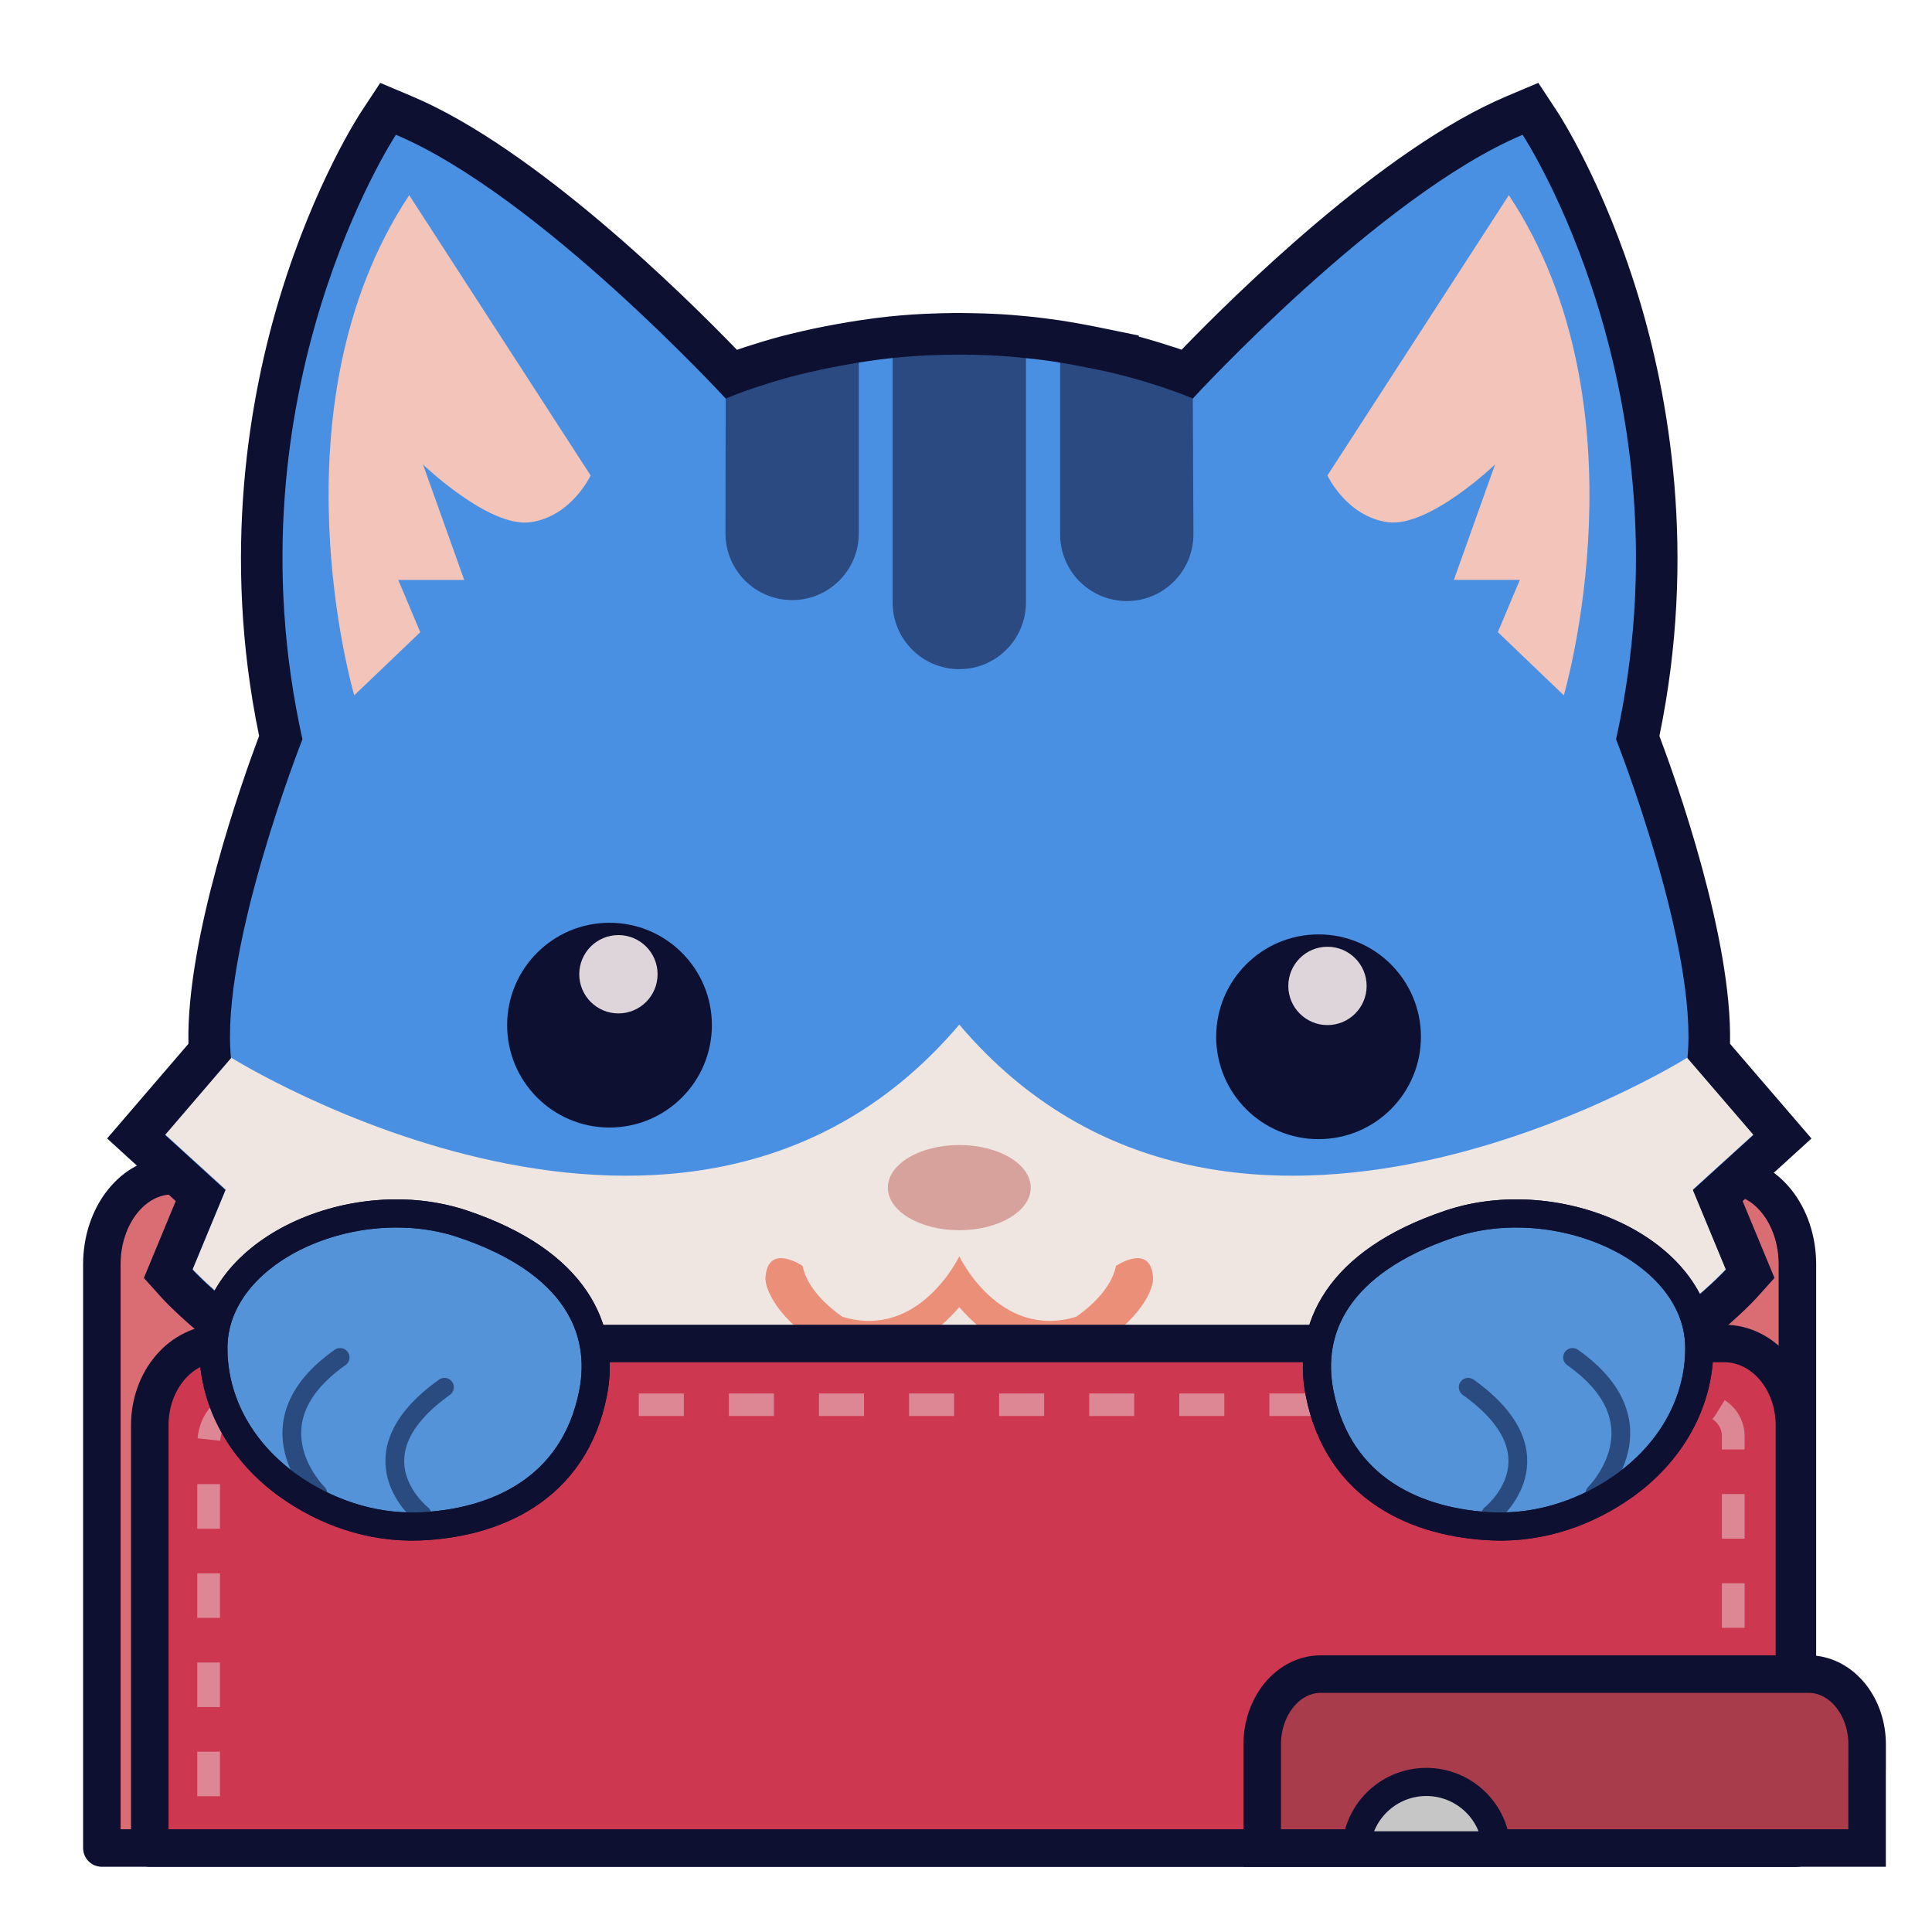
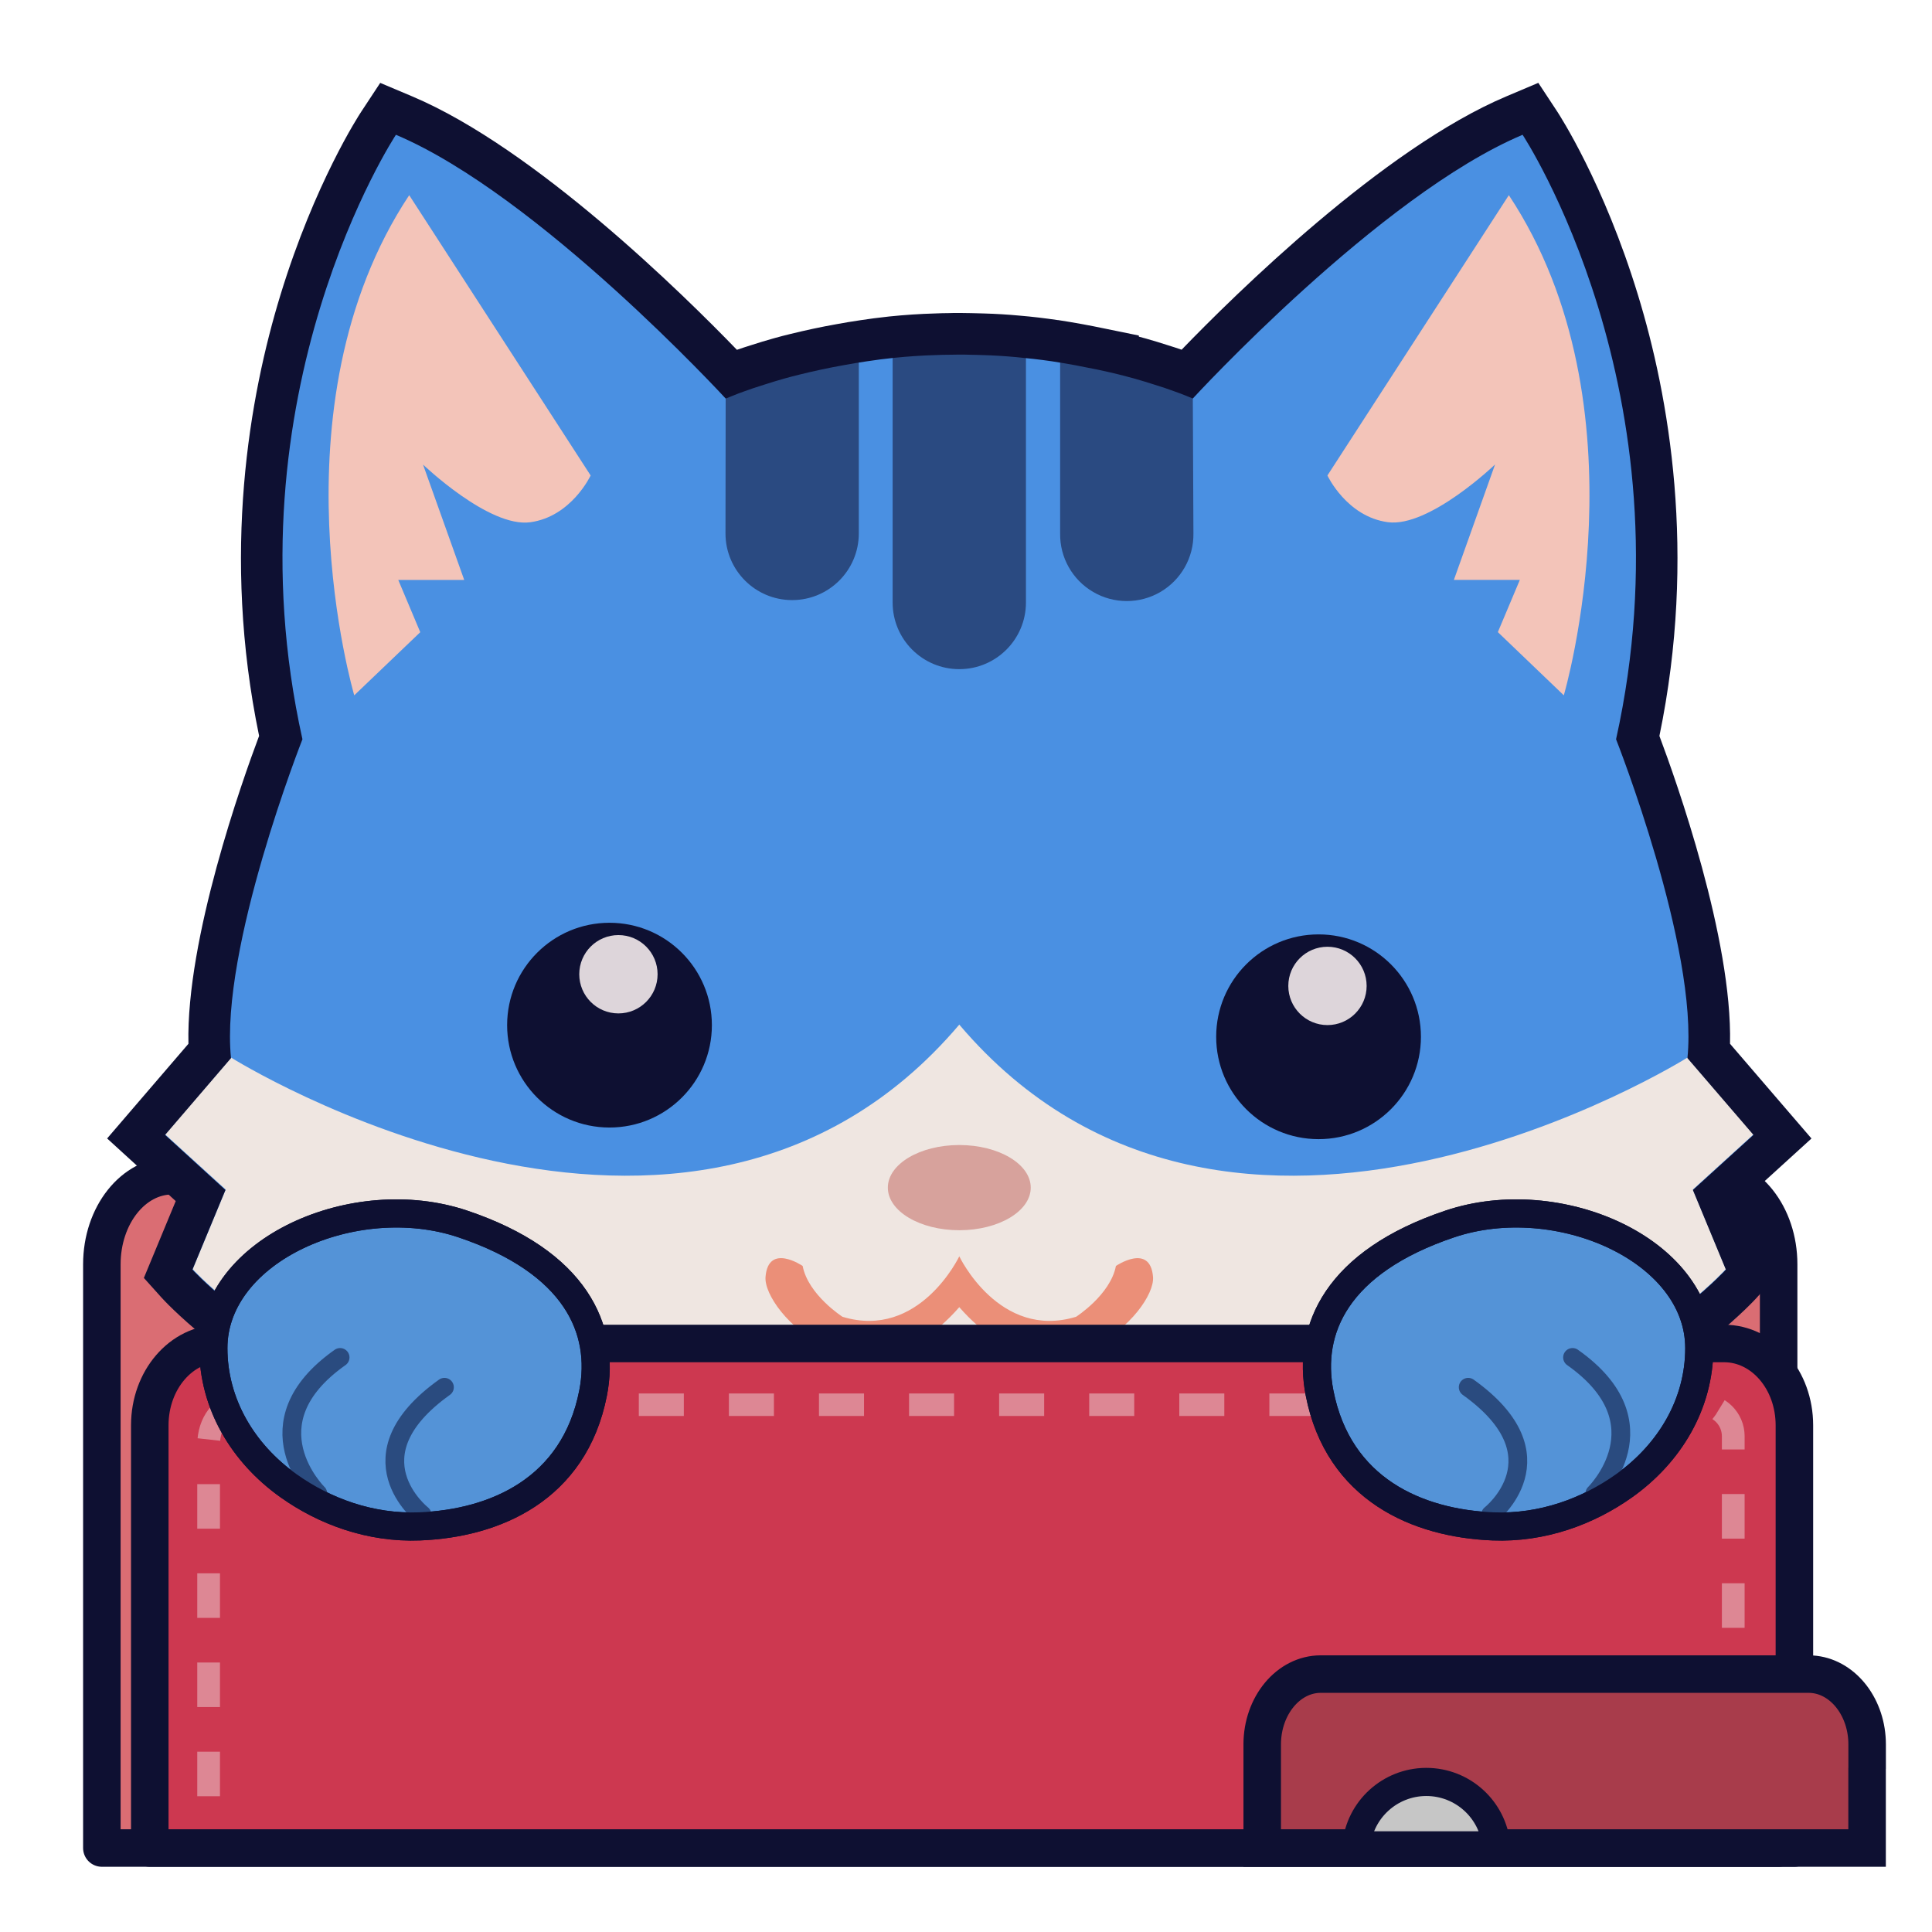
- <svg xmlns="http://www.w3.org/2000/svg" version="1.1" id="Layer_1" x="0px" y="0px" viewBox="0 0 412 412" xml:space="preserve" width="412" height="412">
+ <svg xmlns="http://www.w3.org/2000/svg" height="412" width="412" xml:space="preserve" viewBox="0 0 412 412" y="0px" x="0px" id="Layer_1" version="1.1">
  <defs id="defs57">
	
	
	
	
	
	
	
	
	
</defs>
-   <style type="text/css" id="style2">
+   <style id="style2" type="text/css">
	.st0{fill:#D9828C;}
	.st1{fill:#82212F;}
	.st2{fill:#DA6D73;}
	.st3{fill:#CD3850;}
	.st4{opacity:0.42;fill:none;stroke:#F2F2F2;stroke-width:5;stroke-miterlimit:10;stroke-dasharray:9.907,9.907;}
	.st5{fill:#AC3243;}
	.st6{fill:#932B39;}
	.st7{fill:#C6C6C6;}
	.st8{fill:#BA5764;}
	.st9{fill:#5493D7;stroke:#0E1032;stroke-width:6;stroke-miterlimit:10;}
	.st10{display:none;fill:#2A4B7F;}
	.st11{fill:none;stroke:#2A4B7F;stroke-width:9;stroke-miterlimit:10;}
	.st12{fill:none;stroke:#2A4B7F;stroke-width:4;stroke-linecap:round;stroke-miterlimit:10;}
	.st13{fill:none;stroke:#0E1032;stroke-width:4;stroke-linecap:round;stroke-miterlimit:10;}
	.st14{fill:none;stroke:#0E1032;stroke-width:6;stroke-miterlimit:10;}
</style>
-   <path id="path1719" style="fill:#da6d73;fill-opacity:1;stroke:#0e1032;stroke-width:8;stroke-linejoin:round;stroke-miterlimit:4;stroke-dasharray:none;stroke-opacity:1;stop-color:#000000" d="M 36.721 250.723 C 28.411 250.723 21.721 259.152 21.721 269.621 L 21.721 273.721 L 21.721 394.09 L 383.295 394.09 L 383.295 273.721 L 383.295 269.621 C 383.295 259.152 376.605 250.723 368.295 250.723 L 36.721 250.723 z " />
-   <g id="g1562" transform="translate(0,-3.806866)">
-     <path style="fill:#4a90e2;stroke-width:1" class="cls-2" d="m 204.205,346.902 -0.363,-0.054 c -4.928,-0.789 -9.199,-1.537 -13.055,-2.282 C 80.727,324.179 39.436,279.421 37.746,277.527 l -1.886,-2.068 6.906,-16.682 -13.742,-12.572 15.665,-18.252 C 43.412,205.445 57.016,168.54 59.866,161.078 43.936,86.935 79.201,32.382 80.717,30.085 l 2.039,-3.086 3.402,1.454 c 27.313,11.543 61.016,45.874 69.764,55.106 0.407,-0.153 0.869,-0.32 1.37,-0.498 1.272,-0.462 2.733,-0.952 4.296,-1.454 1.49,-0.472 2.977,-0.945 4.47,-1.352 l 0.469,-0.131 c 1.029,-0.283 2.035,-0.556 3.06,-0.792 3.202,-0.792 6.342,-1.454 9.526,-2.028 1.585,-0.298 3.271,-0.578 5.088,-0.847 1.675,-0.262 3.536,-0.502 5.815,-0.749 3.246,-0.338 6.451,-0.549 9.544,-0.632 0.89,-0.044 1.835,-0.069 2.795,-0.069 0.654,-0.022 1.432,-0.033 2.202,-0.033 0.771,0 1.545,0 2.308,0.033 l 1.025,0.022 c 0.585,0 1.159,0.022 1.734,0.051 2.508,0.069 4.947,0.218 7.378,0.443 2.57,0.222 5.234,0.534 7.883,0.92 1.734,0.269 3.449,0.545 5.168,0.865 1.523,0.276 2.988,0.578 4.416,0.872 l 3.933,0.807 v 0.073 l 1.188,0.287 c 0.727,0.174 1.432,0.363 2.123,0.556 l 1.53,0.411 c 1.548,0.451 3.013,0.876 4.361,1.323 1.763,0.545 3.158,1.014 4.303,1.454 0.447,0.156 0.876,0.313 1.276,0.462 8.752,-9.228 42.436,-43.552 69.782,-55.091 l 3.405,-1.454 2.035,3.086 c 1.516,2.301 36.737,56.847 20.847,130.994 2.849,7.447 16.453,44.341 15.17,66.874 l 15.69,18.249 -13.811,12.553 6.905,16.697 -1.872,2.086 c -1.69,1.875 -42.978,46.634 -153.088,67.027 -3.733,0.727 -7.996,1.472 -12.975,2.275 l -0.363,0.054 z" id="path8-6" />
-     <path style="fill:#efe6e1;stroke-width:1" class="cls-1" d="m 361.011,257.472 7.033,16.977 c 0,0 -40.706,45.293 -150.605,65.646 -4.147,0.81 -8.508,1.552 -12.87,2.257 -4.361,-0.705 -8.723,-1.454 -12.87,-2.257 C 81.81,319.741 41.09,274.449 41.09,274.449 L 48.13,257.472 35.22,245.722 49.289,229.341 c 0,0 97.466,61.11 155.279,-7.033 57.817,68.143 155.276,7.033 155.276,7.033 l 14.091,16.381 z" id="path10-9" />
-     <path style="fill:#d7a29c;stroke-width:1" class="cls-3" d="m 189.333,257.069 c 0,5.016 6.822,9.086 15.236,9.086 8.414,0 15.236,-4.067 15.236,-9.086 0,-5.019 -6.822,-9.086 -15.236,-9.086 -8.414,0 -15.236,4.067 -15.236,9.086 z" id="path12-3" />
-     <path style="fill:#f3c4b9;stroke-width:1" class="cls-4" d="m 283.073,105.202 c 0,0 4.103,8.788 12.895,9.962 8.792,1.174 22.854,-12.306 22.854,-12.306 l -8.781,24.613 h 14.065 l -4.688,11.136 14.065,13.477 c 0,0 18.172,-61.532 -11.721,-106.657 z" id="path14-3" />
-     <path style="fill:#f3c4b9;stroke-width:1" class="cls-4" d="m 125.955,105.202 c 0,0 -4.1,8.788 -12.891,9.977 -8.792,1.188 -22.854,-12.306 -22.854,-12.306 l 8.788,24.613 h -14.065 l 4.688,11.136 -14.076,13.462 c 0,0 -18.172,-61.532 11.718,-106.657 z" id="path16-1" />
-     <path style="fill:#eb8f78;stroke-width:1" class="cls-5" d="m 171.164,273.769 c 1.174,6.153 8.497,10.842 8.497,10.842 16.41,4.979 24.907,-12.891 24.907,-12.891 0,0 8.497,17.871 24.907,12.891 0,0 7.323,-4.688 8.497,-10.842 0,0 7.323,-4.983 7.912,2.344 0.589,7.327 -20.807,29.875 -41.317,6.448 -20.509,23.428 -41.902,0.894 -41.317,-6.448 0.585,-7.342 7.912,-2.344 7.912,-2.344 z" id="path18" />
-     <path style="fill:#0e1032;stroke-width:1" class="cls-6" d="m 259.351,224.896 a 21.832,21.832 0 1 0 21.829,-21.829 21.829,21.829 0 0 0 -21.829,21.829 z" id="path20-0" />
-     <circle r="8.352" style="fill:#ddd5da;stroke-width:1" class="cls-7" cx="283.084" cy="214.055" id="circle22" />
-     <path style="fill:#0e1032;stroke-width:1" class="cls-6" d="m 108.146,222.396 a 21.832,21.832 0 1 0 21.829,-21.807 21.829,21.829 0 0 0 -21.829,21.807 z" id="path24" />
-     <circle r="8.352" style="fill:#ddd5da;stroke-width:1" class="cls-7" cx="131.879" cy="211.565" id="circle26" />
-     <path style="fill:#2a4a81;stroke-width:1" class="cls-8" d="m 226.074,79.368 v 38.195 a 14.214,14.214 0 1 0 28.425,0 l -0.138,-30.53 a 120.516,120.516 0 0 0 -14.076,-4.699 c -6.666,-1.734 -13.313,-2.871 -14.211,-2.966 z" id="path28" />
-     <path style="fill:#2a4a81;stroke-width:1" class="cls-8" d="m 190.354,78.5 v 53.79 a 14.214,14.214 0 0 0 28.429,0 V 78.292 c -1.37,-0.131 -7.422,-0.629 -14.214,-0.625 -6.179,0 -12.557,0.661 -14.214,0.832 z" id="path30-8" />
-     <path style="fill:#2a4a81;stroke-width:1" class="cls-8" d="m 154.751,87.033 -0.04,30.53 a 14.214,14.214 0 0 0 28.429,0 V 79.357 a 143.925,143.925 0 0 0 -14.807,3.111 124.175,124.175 0 0 0 -13.582,4.565 z" id="path32-4" />
-     <path style="fill:#0e1032;stroke-width:1" class="cls-6" d="m 324.695,32.549 c 0,0 36.316,55.059 19.931,128.904 0,0 17.584,44.537 15.221,67.997 l 14.087,16.381 -12.924,11.747 7.036,16.977 c 0,0 -40.706,45.296 -150.609,65.646 -4.147,0.81 -8.508,1.556 -12.87,2.257 h -0.025 c -4.39,-0.701 -8.723,-1.454 -12.91,-2.257 C 81.756,319.847 41.039,274.554 41.039,274.554 L 48.075,257.577 35.202,245.831 49.26,229.45 C 46.912,205.99 64.496,161.453 64.496,161.453 48.075,87.608 84.431,32.549 84.431,32.549 114.884,45.419 154.751,88.796 154.751,88.796 c 0.065,-0.029 0.174,-0.069 0.243,-0.094 a 7.698,7.698 0 0 0 0.727,-0.283 c 0.174,-0.069 0.363,-0.149 0.527,-0.218 0.647,-0.269 1.483,-0.592 2.522,-0.956 1.148,-0.422 2.544,-0.894 4.147,-1.392 1.454,-0.458 2.889,-0.92 4.321,-1.312 1.134,-0.309 2.228,-0.618 3.351,-0.876 2.795,-0.691 5.913,-1.377 9.319,-1.984 1.661,-0.313 3.307,-0.582 4.954,-0.825 1.904,-0.298 3.794,-0.527 5.659,-0.727 3.133,-0.323 6.2,-0.527 9.184,-0.607 0.905,-0.04 1.781,-0.065 2.675,-0.065 0.727,-0.022 1.472,-0.033 2.202,-0.033 0.731,0 1.454,0 2.181,0.033 0.92,0.026 1.795,0.026 2.675,0.065 2.337,0.069 4.725,0.204 7.171,0.433 2.446,0.229 5.063,0.512 7.658,0.89 1.646,0.258 3.322,0.527 4.997,0.84 1.675,0.313 3.198,0.621 4.725,0.93 0,0 0,0 0,0 1.596,0.338 3.133,0.687 4.565,1.039 1.163,0.283 2.282,0.607 3.336,0.876 1.581,0.462 3.024,0.88 4.321,1.312 1.606,0.498 2.998,0.959 4.147,1.392 1.039,0.363 1.89,0.687 2.544,0.956 0.178,0.069 0.363,0.149 0.527,0.218 a 7.084,7.084 0 0 0 0.701,0.283 c 0.178,0.065 0.243,0.094 0.243,0.094 0,0 39.827,-43.367 70.32,-56.236 M 81.083,21.482 77.013,27.661 c -0.4,0.607 -9.882,15.112 -17.209,39.056 -6.582,21.509 -12.608,55.106 -4.55,94.02 -3.591,9.555 -15.57,43.225 -15.069,65.657 l -11.725,13.647 -5.615,6.542 6.368,5.815 8.261,7.542 -4.645,11.209 -2.148,5.179 3.747,4.169 c 1.745,1.941 44.013,47.772 155.555,68.437 3.896,0.756 8.203,1.508 13.168,2.301 l 0.694,0.113 h 1.417 l 0.727,-0.113 c 5.016,-0.807 9.308,-1.559 13.12,-2.301 111.549,-20.666 153.811,-66.511 155.555,-68.437 l 3.747,-4.169 -2.148,-5.179 -4.645,-11.201 8.29,-7.542 6.389,-5.815 -5.63,-6.542 -11.739,-13.655 c 0.509,-22.421 -11.47,-56.091 -15.058,-65.646 8.043,-38.911 2.01,-72.508 -4.569,-94.024 C 341.984,42.762 332.502,28.26 332.117,27.653 l -4.071,-6.179 -6.811,2.882 c -26.303,11.103 -57.995,42.363 -69.255,54.026 -0.88,-0.305 -1.879,-0.629 -3.049,-0.992 -1.41,-0.469 -2.908,-0.901 -4.47,-1.359 l -0.094,-0.026 -0.138,-0.04 -0.138,-0.036 c -0.4,-0.102 -0.81,-0.214 -1.228,-0.327 v 0 -0.24 l -7.098,-1.454 -0.393,-0.08 c -1.454,-0.294 -2.908,-0.6 -4.532,-0.89 -1.817,-0.338 -3.656,-0.632 -5.208,-0.876 h -0.044 -0.04 c -2.726,-0.396 -5.452,-0.727 -8.141,-0.949 -2.49,-0.233 -4.986,-0.385 -7.632,-0.462 -0.585,-0.026 -1.17,-0.036 -1.766,-0.047 l -0.974,-0.022 c -0.821,-0.026 -1.632,-0.036 -2.45,-0.036 -0.818,0 -1.552,0 -2.33,0.033 -0.865,0 -1.781,0.026 -2.864,0.073 -3.173,0.087 -6.466,0.305 -9.78,0.647 -2.381,0.262 -4.3,0.509 -6.077,0.785 -1.843,0.273 -3.555,0.556 -5.226,0.869 -3.242,0.578 -6.44,1.261 -9.773,2.079 -1.112,0.258 -2.144,0.542 -3.14,0.814 l -0.502,0.138 c -1.61,0.443 -3.162,0.934 -4.667,1.414 -1.054,0.327 -2.09,0.665 -3.078,1.007 C 145.875,66.735 114.168,35.464 87.902,24.36 Z" id="path34-7" />
+   <path d="m 36.721,250.723 c -8.31,0 -15,8.429 -15,18.898 v 4.1 120.369 H 379.295 V 273.721 269.621 c 0,-10.469 -6.69,-18.898 -15,-18.898 z" style="fill:#da6d73;fill-opacity:1;stroke:#0e1032;stroke-width:8;stroke-linejoin:round;stroke-miterlimit:4;stroke-dasharray:none;stroke-opacity:1;stop-color:#000000" id="path1719" />
+   <g transform="translate(0,-3.806866)" id="g1562">
+     <path id="path8-6" d="m 204.205,346.902 -0.363,-0.054 c -4.928,-0.789 -9.199,-1.537 -13.055,-2.282 C 80.727,324.179 39.436,279.421 37.746,277.527 l -1.886,-2.068 6.906,-16.682 -13.742,-12.572 15.665,-18.252 C 43.412,205.445 57.016,168.54 59.866,161.078 43.936,86.935 79.201,32.382 80.717,30.085 l 2.039,-3.086 3.402,1.454 c 27.313,11.543 61.016,45.874 69.764,55.106 0.407,-0.153 0.869,-0.32 1.37,-0.498 1.272,-0.462 2.733,-0.952 4.296,-1.454 1.49,-0.472 2.977,-0.945 4.47,-1.352 l 0.469,-0.131 c 1.029,-0.283 2.035,-0.556 3.06,-0.792 3.202,-0.792 6.342,-1.454 9.526,-2.028 1.585,-0.298 3.271,-0.578 5.088,-0.847 1.675,-0.262 3.536,-0.502 5.815,-0.749 3.246,-0.338 6.451,-0.549 9.544,-0.632 0.89,-0.044 1.835,-0.069 2.795,-0.069 0.654,-0.022 1.432,-0.033 2.202,-0.033 0.771,0 1.545,0 2.308,0.033 l 1.025,0.022 c 0.585,0 1.159,0.022 1.734,0.051 2.508,0.069 4.947,0.218 7.378,0.443 2.57,0.222 5.234,0.534 7.883,0.92 1.734,0.269 3.449,0.545 5.168,0.865 1.523,0.276 2.988,0.578 4.416,0.872 l 3.933,0.807 v 0.073 l 1.188,0.287 c 0.727,0.174 1.432,0.363 2.123,0.556 l 1.53,0.411 c 1.548,0.451 3.013,0.876 4.361,1.323 1.763,0.545 3.158,1.014 4.303,1.454 0.447,0.156 0.876,0.313 1.276,0.462 8.752,-9.228 42.436,-43.552 69.782,-55.091 l 3.405,-1.454 2.035,3.086 c 1.516,2.301 36.737,56.847 20.847,130.994 2.849,7.447 16.453,44.341 15.17,66.874 l 15.69,18.249 -13.811,12.553 6.905,16.697 -1.872,2.086 c -1.69,1.875 -42.978,46.634 -153.088,67.027 -3.733,0.727 -7.996,1.472 -12.975,2.275 l -0.363,0.054 z" class="cls-2" style="fill:#4a90e2;stroke-width:1" />
+     <path id="path10-9" d="m 361.011,257.472 7.033,16.977 c 0,0 -40.706,45.293 -150.605,65.646 -4.147,0.81 -8.508,1.552 -12.87,2.257 -4.361,-0.705 -8.723,-1.454 -12.87,-2.257 C 81.81,319.741 41.09,274.449 41.09,274.449 L 48.13,257.472 35.22,245.722 49.289,229.341 c 0,0 97.466,61.11 155.279,-7.033 57.817,68.143 155.276,7.033 155.276,7.033 l 14.091,16.381 z" class="cls-1" style="fill:#efe6e1;stroke-width:1" />
+     <path id="path12-3" d="m 189.333,257.069 c 0,5.016 6.822,9.086 15.236,9.086 8.414,0 15.236,-4.067 15.236,-9.086 0,-5.019 -6.822,-9.086 -15.236,-9.086 -8.414,0 -15.236,4.067 -15.236,9.086 z" class="cls-3" style="fill:#d7a29c;stroke-width:1" />
+     <path id="path14-3" d="m 283.073,105.202 c 0,0 4.103,8.788 12.895,9.962 8.792,1.174 22.854,-12.306 22.854,-12.306 l -8.781,24.613 h 14.065 l -4.688,11.136 14.065,13.477 c 0,0 18.172,-61.532 -11.721,-106.657 z" class="cls-4" style="fill:#f3c4b9;stroke-width:1" />
+     <path id="path16-1" d="m 125.955,105.202 c 0,0 -4.1,8.788 -12.891,9.977 -8.792,1.188 -22.854,-12.306 -22.854,-12.306 l 8.788,24.613 h -14.065 l 4.688,11.136 -14.076,13.462 c 0,0 -18.172,-61.532 11.718,-106.657 z" class="cls-4" style="fill:#f3c4b9;stroke-width:1" />
+     <path id="path18" d="m 171.164,273.769 c 1.174,6.153 8.497,10.842 8.497,10.842 16.41,4.979 24.907,-12.891 24.907,-12.891 0,0 8.497,17.871 24.907,12.891 0,0 7.323,-4.688 8.497,-10.842 0,0 7.323,-4.983 7.912,2.344 0.589,7.327 -20.807,29.875 -41.317,6.448 -20.509,23.428 -41.902,0.894 -41.317,-6.448 0.585,-7.342 7.912,-2.344 7.912,-2.344 z" class="cls-5" style="fill:#eb8f78;stroke-width:1" />
+     <path id="path20-0" d="m 259.351,224.896 a 21.832,21.832 0 1 0 21.829,-21.829 21.829,21.829 0 0 0 -21.829,21.829 z" class="cls-6" style="fill:#0e1032;stroke-width:1" />
+     <circle id="circle22" cy="214.055" cx="283.084" class="cls-7" style="fill:#ddd5da;stroke-width:1" r="8.352" />
+     <path id="path24" d="m 108.146,222.396 a 21.832,21.832 0 1 0 21.829,-21.807 21.829,21.829 0 0 0 -21.829,21.807 z" class="cls-6" style="fill:#0e1032;stroke-width:1" />
+     <circle id="circle26" cy="211.565" cx="131.879" class="cls-7" style="fill:#ddd5da;stroke-width:1" r="8.352" />
+     <path id="path28" d="m 226.074,79.368 v 38.195 a 14.214,14.214 0 1 0 28.425,0 l -0.138,-30.53 a 120.516,120.516 0 0 0 -14.076,-4.699 c -6.666,-1.734 -13.313,-2.871 -14.211,-2.966 z" class="cls-8" style="fill:#2a4a81;stroke-width:1" />
+     <path id="path30-8" d="m 190.354,78.5 v 53.79 a 14.214,14.214 0 0 0 28.429,0 V 78.292 c -1.37,-0.131 -7.422,-0.629 -14.214,-0.625 -6.179,0 -12.557,0.661 -14.214,0.832 z" class="cls-8" style="fill:#2a4a81;stroke-width:1" />
+     <path id="path32-4" d="m 154.751,87.033 -0.04,30.53 a 14.214,14.214 0 0 0 28.429,0 V 79.357 a 143.925,143.925 0 0 0 -14.807,3.111 124.175,124.175 0 0 0 -13.582,4.565 z" class="cls-8" style="fill:#2a4a81;stroke-width:1" />
+     <path id="path34-7" d="m 324.695,32.549 c 0,0 36.316,55.059 19.931,128.904 0,0 17.584,44.537 15.221,67.997 l 14.087,16.381 -12.924,11.747 7.036,16.977 c 0,0 -40.706,45.296 -150.609,65.646 -4.147,0.81 -8.508,1.556 -12.87,2.257 h -0.025 c -4.39,-0.701 -8.723,-1.454 -12.91,-2.257 C 81.756,319.847 41.039,274.554 41.039,274.554 L 48.075,257.577 35.202,245.831 49.26,229.45 C 46.912,205.99 64.496,161.453 64.496,161.453 48.075,87.608 84.431,32.549 84.431,32.549 114.884,45.419 154.751,88.796 154.751,88.796 c 0.065,-0.029 0.174,-0.069 0.243,-0.094 a 7.698,7.698 0 0 0 0.727,-0.283 c 0.174,-0.069 0.363,-0.149 0.527,-0.218 0.647,-0.269 1.483,-0.592 2.522,-0.956 1.148,-0.422 2.544,-0.894 4.147,-1.392 1.454,-0.458 2.889,-0.92 4.321,-1.312 1.134,-0.309 2.228,-0.618 3.351,-0.876 2.795,-0.691 5.913,-1.377 9.319,-1.984 1.661,-0.313 3.307,-0.582 4.954,-0.825 1.904,-0.298 3.794,-0.527 5.659,-0.727 3.133,-0.323 6.2,-0.527 9.184,-0.607 0.905,-0.04 1.781,-0.065 2.675,-0.065 0.727,-0.022 1.472,-0.033 2.202,-0.033 0.731,0 1.454,0 2.181,0.033 0.92,0.026 1.795,0.026 2.675,0.065 2.337,0.069 4.725,0.204 7.171,0.433 2.446,0.229 5.063,0.512 7.658,0.89 1.646,0.258 3.322,0.527 4.997,0.84 1.675,0.313 3.198,0.621 4.725,0.93 0,0 0,0 0,0 1.596,0.338 3.133,0.687 4.565,1.039 1.163,0.283 2.282,0.607 3.336,0.876 1.581,0.462 3.024,0.88 4.321,1.312 1.606,0.498 2.998,0.959 4.147,1.392 1.039,0.363 1.89,0.687 2.544,0.956 0.178,0.069 0.363,0.149 0.527,0.218 a 7.084,7.084 0 0 0 0.701,0.283 c 0.178,0.065 0.243,0.094 0.243,0.094 0,0 39.827,-43.367 70.32,-56.236 M 81.083,21.482 77.013,27.661 c -0.4,0.607 -9.882,15.112 -17.209,39.056 -6.582,21.509 -12.608,55.106 -4.55,94.02 -3.591,9.555 -15.57,43.225 -15.069,65.657 l -11.725,13.647 -5.615,6.542 6.368,5.815 8.261,7.542 -4.645,11.209 -2.148,5.179 3.747,4.169 c 1.745,1.941 44.013,47.772 155.555,68.437 3.896,0.756 8.203,1.508 13.168,2.301 l 0.694,0.113 h 1.417 l 0.727,-0.113 c 5.016,-0.807 9.308,-1.559 13.12,-2.301 111.549,-20.666 153.811,-66.511 155.555,-68.437 l 3.747,-4.169 -2.148,-5.179 -4.645,-11.201 8.29,-7.542 6.389,-5.815 -5.63,-6.542 -11.739,-13.655 c 0.509,-22.421 -11.47,-56.091 -15.058,-65.646 8.043,-38.911 2.01,-72.508 -4.569,-94.024 C 341.984,42.762 332.502,28.26 332.117,27.653 l -4.071,-6.179 -6.811,2.882 c -26.303,11.103 -57.995,42.363 -69.255,54.026 -0.88,-0.305 -1.879,-0.629 -3.049,-0.992 -1.41,-0.469 -2.908,-0.901 -4.47,-1.359 l -0.094,-0.026 -0.138,-0.04 -0.138,-0.036 c -0.4,-0.102 -0.81,-0.214 -1.228,-0.327 v 0 -0.24 l -7.098,-1.454 -0.393,-0.08 c -1.454,-0.294 -2.908,-0.6 -4.532,-0.89 -1.817,-0.338 -3.656,-0.632 -5.208,-0.876 h -0.044 -0.04 c -2.726,-0.396 -5.452,-0.727 -8.141,-0.949 -2.49,-0.233 -4.986,-0.385 -7.632,-0.462 -0.585,-0.026 -1.17,-0.036 -1.766,-0.047 l -0.974,-0.022 c -0.821,-0.026 -1.632,-0.036 -2.45,-0.036 -0.818,0 -1.552,0 -2.33,0.033 -0.865,0 -1.781,0.026 -2.864,0.073 -3.173,0.087 -6.466,0.305 -9.78,0.647 -2.381,0.262 -4.3,0.509 -6.077,0.785 -1.843,0.273 -3.555,0.556 -5.226,0.869 -3.242,0.578 -6.44,1.261 -9.773,2.079 -1.112,0.258 -2.144,0.542 -3.14,0.814 l -0.502,0.138 c -1.61,0.443 -3.162,0.934 -4.667,1.414 -1.054,0.327 -2.09,0.665 -3.078,1.007 C 145.875,66.735 114.168,35.464 87.902,24.36 Z" class="cls-6" style="fill:#0e1032;stroke-width:1" />
  </g>
  <g id="g1623">
-     <path id="path1714" style="fill:#cd3850;fill-opacity:1;stroke:#0e1032;stroke-width:8;stroke-linejoin:round;stroke-miterlimit:4;stroke-dasharray:none;stroke-opacity:1;stop-color:#000000" d="M 46.941 286.498 C 38.631 286.498 31.941 294.281 31.941 303.949 L 31.941 394.09 L 382.656 394.09 L 382.656 303.949 C 382.656 294.281 375.966 286.498 367.656 286.498 L 46.941 286.498 z " />
-     <g id="g18" transform="matrix(0.9694769,0,0,0.9598895,7.550829,6.788182)" style="stroke-width:1.037;fill:none">
-       <path class="st3" d="M 366,403.654 H 45.1 c -3.87,0 -7,-3.13 -7,-7 V 316 c 0,-6.08 4.92,-11 11,-11 H 366 c 3.87,0 7,3.13 7,7 v 84.654 c 0,3.87 -3.13,7 -7,7 z" id="path14" style="stroke-width:1.037;fill:none" />
-       <path class="st4" d="M 38.1,391.99 V 313.916 C 38.1,308.87 41.083,305 44.974,305 H 366.466 c 3.87,0 7,3.13 7,7 v 80.461" id="path16" style="fill:none" />
+     <path d="M 46.941 286.498 C 38.631 286.498 31.941 294.281 31.941 303.949 L 31.941 394.09 L 382.656 394.09 L 382.656 303.949 C 382.656 294.281 375.966 286.498 367.656 286.498 L 46.941 286.498 z " style="fill:#cd3850;fill-opacity:1;stroke:#0e1032;stroke-width:8;stroke-linejoin:round;stroke-miterlimit:4;stroke-dasharray:none;stroke-opacity:1;stop-color:#000000" id="path1714" />
+     <g style="stroke-width:1.037;fill:none" transform="matrix(0.9694769,0,0,0.9598895,7.550829,6.788182)" id="g18">
+       <path style="stroke-width:1.037;fill:none" id="path14" d="M 366,403.654 H 45.1 c -3.87,0 -7,-3.13 -7,-7 V 316 c 0,-6.08 4.92,-11 11,-11 H 366 c 3.87,0 7,3.13 7,7 v 84.654 c 0,3.87 -3.13,7 -7,7 z" class="st3" />
+       <path style="fill:none" id="path16" d="M 38.1,391.99 V 313.916 C 38.1,308.87 41.083,305 44.974,305 H 366.466 c 3.87,0 7,3.13 7,7 v 80.461" class="st4" />
    </g>
-     <path id="path1726" style="fill:#a83c4b;fill-opacity:1;stroke:#0e1032;stroke-width:8;stroke-miterlimit:4;stroke-dasharray:none;stroke-opacity:1" d="M 281.648 357 C 274.758 357 269.168 363.72 269.168 372 L 269.168 379.779 L 269.168 394.09 L 398.156 394.09 L 398.156 380.48 L 398.156 377.002 C 398.157 377.069 398.168 377.146 398.168 377.211 L 398.168 372 C 398.168 364.234 393.249 357.841 386.953 357.078 C 386.537 357.027 386.115 357 385.688 357 L 281.648 357 z " />
-     <path id="path1732" style="fill:#c6c6c6;stroke:#0e1032;stroke-width:6;stroke-miterlimit:4;stroke-dasharray:none;stroke-opacity:1" d="M 304.055 380 A 15 15 0 0 0 289.242 393.516 L 319.092 393.516 A 15 15 0 0 0 304.168 380 A 15 15 0 0 0 304.055 380 z " />
+     <path d="M 281.648 357 C 274.758 357 269.168 363.72 269.168 372 L 269.168 379.779 L 269.168 394.09 L 398.156 394.09 L 398.156 380.48 L 398.156 377.002 C 398.157 377.069 398.168 377.146 398.168 377.211 L 398.168 372 C 398.168 364.234 393.249 357.841 386.953 357.078 C 386.537 357.027 386.115 357 385.688 357 L 281.648 357 z " style="fill:#a83c4b;fill-opacity:1;stroke:#0e1032;stroke-width:8;stroke-miterlimit:4;stroke-dasharray:none;stroke-opacity:1" id="path1726" />
+     <path d="M 304.055 380 A 15 15 0 0 0 289.242 393.516 L 319.092 393.516 A 15 15 0 0 0 304.168 380 A 15 15 0 0 0 304.055 380 z " style="fill:#c6c6c6;stroke:#0e1032;stroke-width:6;stroke-miterlimit:4;stroke-dasharray:none;stroke-opacity:1" id="path1732" />
  </g>
-   <path class="st10" d="m 68.69,283.95 c -20.83,11.32 -14.55,30.22 -14.55,30.22 7.63,8.39 14.16,10.79 14.16,10.79 -6.39,-25.91 4.75,-26 8.5,-33.13 5.85,-11.09 -8.11,-7.88 -8.11,-7.88 z" id="path32" />
-   <path class="st10" d="M 97.69,289.95 C 73.55,299.33 82.38,329.46 85,331 c 9,1 14,-1 14,-1 -9,-25 3.06,-25.03 6.81,-32.17 5.84,-11.09 -8.12,-7.88 -8.12,-7.88 z" id="path36" />
-   <path class="st10" d="m 333.31,285.95 c 20.83,11.32 14.55,30.22 14.55,30.22 -7.63,8.39 -14.16,10.79 -14.16,10.79 6.39,-25.91 -4.75,-26 -8.5,-33.13 -5.85,-11.09 8.11,-7.88 8.11,-7.88 z" id="path38" />
-   <path class="st10" d="m 304.31,291.95 c 24.14,9.37 15.31,39.51 12.69,41.05 -9,1 -14,-1 -14,-1 9,-25 -3.06,-25.03 -6.81,-32.17 -5.84,-11.09 8.12,-7.88 8.12,-7.88 z" id="path40" />
-   <g id="g1651" transform="translate(0,-8)">
-     <path id="path30" d="M 126.473,305.082 C 122.434,325.68 105.495,332.861 89.5,333.5 78.908,333.923 69.17,330.26 61.58,324.87 51.76,317.9 45.5,307.33 45.5,295.5 c 0,-20.99 30.128,-34.241 53.163,-26.501 24.158,8.118 30.475,22.495 27.81,36.084 z" class="st9" />
-     <path id="path34" d="m 67.778,326.5 c 0,0 -15.222,-14.945 4.751,-29.028" class="st12" />
-     <path id="path42" d="m 90,331 c 0,0 -15.833,-12.445 4.779,-27.167" class="st12" />
-     <path style="fill:none;stroke:#0e1032;stroke-width:6;stroke-miterlimit:10" class="st9" d="M 126.473,305.082 C 122.434,325.68 105.495,332.861 89.5,333.5 78.908,333.923 69.17,330.26 61.58,324.87 51.76,317.9 45.5,307.33 45.5,295.5 c 0,-20.99 30.128,-34.241 53.163,-26.501 24.158,8.118 30.475,22.495 27.81,36.084 z" id="path30-9" />
+   <path id="path32" d="m 68.69,283.95 c -20.83,11.32 -14.55,30.22 -14.55,30.22 7.63,8.39 14.16,10.79 14.16,10.79 -6.39,-25.91 4.75,-26 8.5,-33.13 5.85,-11.09 -8.11,-7.88 -8.11,-7.88 z" class="st10" />
+   <path id="path36" d="M 97.69,289.95 C 73.55,299.33 82.38,329.46 85,331 c 9,1 14,-1 14,-1 -9,-25 3.06,-25.03 6.81,-32.17 5.84,-11.09 -8.12,-7.88 -8.12,-7.88 z" class="st10" />
+   <path id="path38" d="m 333.31,285.95 c 20.83,11.32 14.55,30.22 14.55,30.22 -7.63,8.39 -14.16,10.79 -14.16,10.79 6.39,-25.91 -4.75,-26 -8.5,-33.13 -5.85,-11.09 8.11,-7.88 8.11,-7.88 z" class="st10" />
+   <path id="path40" d="m 304.31,291.95 c 24.14,9.37 15.31,39.51 12.69,41.05 -9,1 -14,-1 -14,-1 9,-25 -3.06,-25.03 -6.81,-32.17 -5.84,-11.09 8.12,-7.88 8.12,-7.88 z" class="st10" />
+   <g transform="translate(0,-8)" id="g1651">
+     <path class="st9" d="M 126.473,305.082 C 122.434,325.68 105.495,332.861 89.5,333.5 78.908,333.923 69.17,330.26 61.58,324.87 51.76,317.9 45.5,307.33 45.5,295.5 c 0,-20.99 30.128,-34.241 53.163,-26.501 24.158,8.118 30.475,22.495 27.81,36.084 z" id="path30" />
+     <path class="st12" d="m 67.778,326.5 c 0,0 -15.222,-14.945 4.751,-29.028" id="path34" />
+     <path class="st12" d="m 90,331 c 0,0 -15.833,-12.445 4.779,-27.167" id="path42" />
+     <path id="path30-9" d="M 126.473,305.082 C 122.434,325.68 105.495,332.861 89.5,333.5 78.908,333.923 69.17,330.26 61.58,324.87 51.76,317.9 45.5,307.33 45.5,295.5 c 0,-20.99 30.128,-34.241 53.163,-26.501 24.158,8.118 30.475,22.495 27.81,36.084 z" class="st9" style="fill:none;stroke:#0e1032;stroke-width:6;stroke-miterlimit:10" />
  </g>
-   <g transform="matrix(-1,0,0,1,407.8734,-8.000003)" id="g1651-5">
-     <path id="path30-5" d="M 126.473,305.082 C 122.434,325.68 105.495,332.861 89.5,333.5 78.908,333.923 69.17,330.26 61.58,324.87 51.76,317.9 45.5,307.33 45.5,295.5 c 0,-20.99 30.128,-34.241 53.163,-26.501 24.158,8.118 30.475,22.495 27.81,36.084 z" class="st9" />
-     <path id="path34-8" d="m 67.778,326.5 c 0,0 -15.222,-14.945 4.751,-29.028" class="st12" />
-     <path id="path42-9" d="m 90,331 c 0,0 -15.833,-12.445 4.779,-27.167" class="st12" />
-     <path style="fill:none;stroke:#0e1032;stroke-width:6;stroke-miterlimit:10" class="st9" d="M 126.473,305.082 C 122.434,325.68 105.495,332.861 89.5,333.5 78.908,333.923 69.17,330.26 61.58,324.87 51.76,317.9 45.5,307.33 45.5,295.5 c 0,-20.99 30.128,-34.241 53.163,-26.501 24.158,8.118 30.475,22.495 27.81,36.084 z" id="path30-9-0" />
+   <g id="g1651-5" transform="matrix(-1,0,0,1,407.8734,-8.000003)">
+     <path class="st9" d="M 126.473,305.082 C 122.434,325.68 105.495,332.861 89.5,333.5 78.908,333.923 69.17,330.26 61.58,324.87 51.76,317.9 45.5,307.33 45.5,295.5 c 0,-20.99 30.128,-34.241 53.163,-26.501 24.158,8.118 30.475,22.495 27.81,36.084 z" id="path30-5" />
+     <path class="st12" d="m 67.778,326.5 c 0,0 -15.222,-14.945 4.751,-29.028" id="path34-8" />
+     <path class="st12" d="m 90,331 c 0,0 -15.833,-12.445 4.779,-27.167" id="path42-9" />
+     <path id="path30-9-0" d="M 126.473,305.082 C 122.434,325.68 105.495,332.861 89.5,333.5 78.908,333.923 69.17,330.26 61.58,324.87 51.76,317.9 45.5,307.33 45.5,295.5 c 0,-20.99 30.128,-34.241 53.163,-26.501 24.158,8.118 30.475,22.495 27.81,36.084 z" class="st9" style="fill:none;stroke:#0e1032;stroke-width:6;stroke-miterlimit:10" />
  </g>
</svg>
